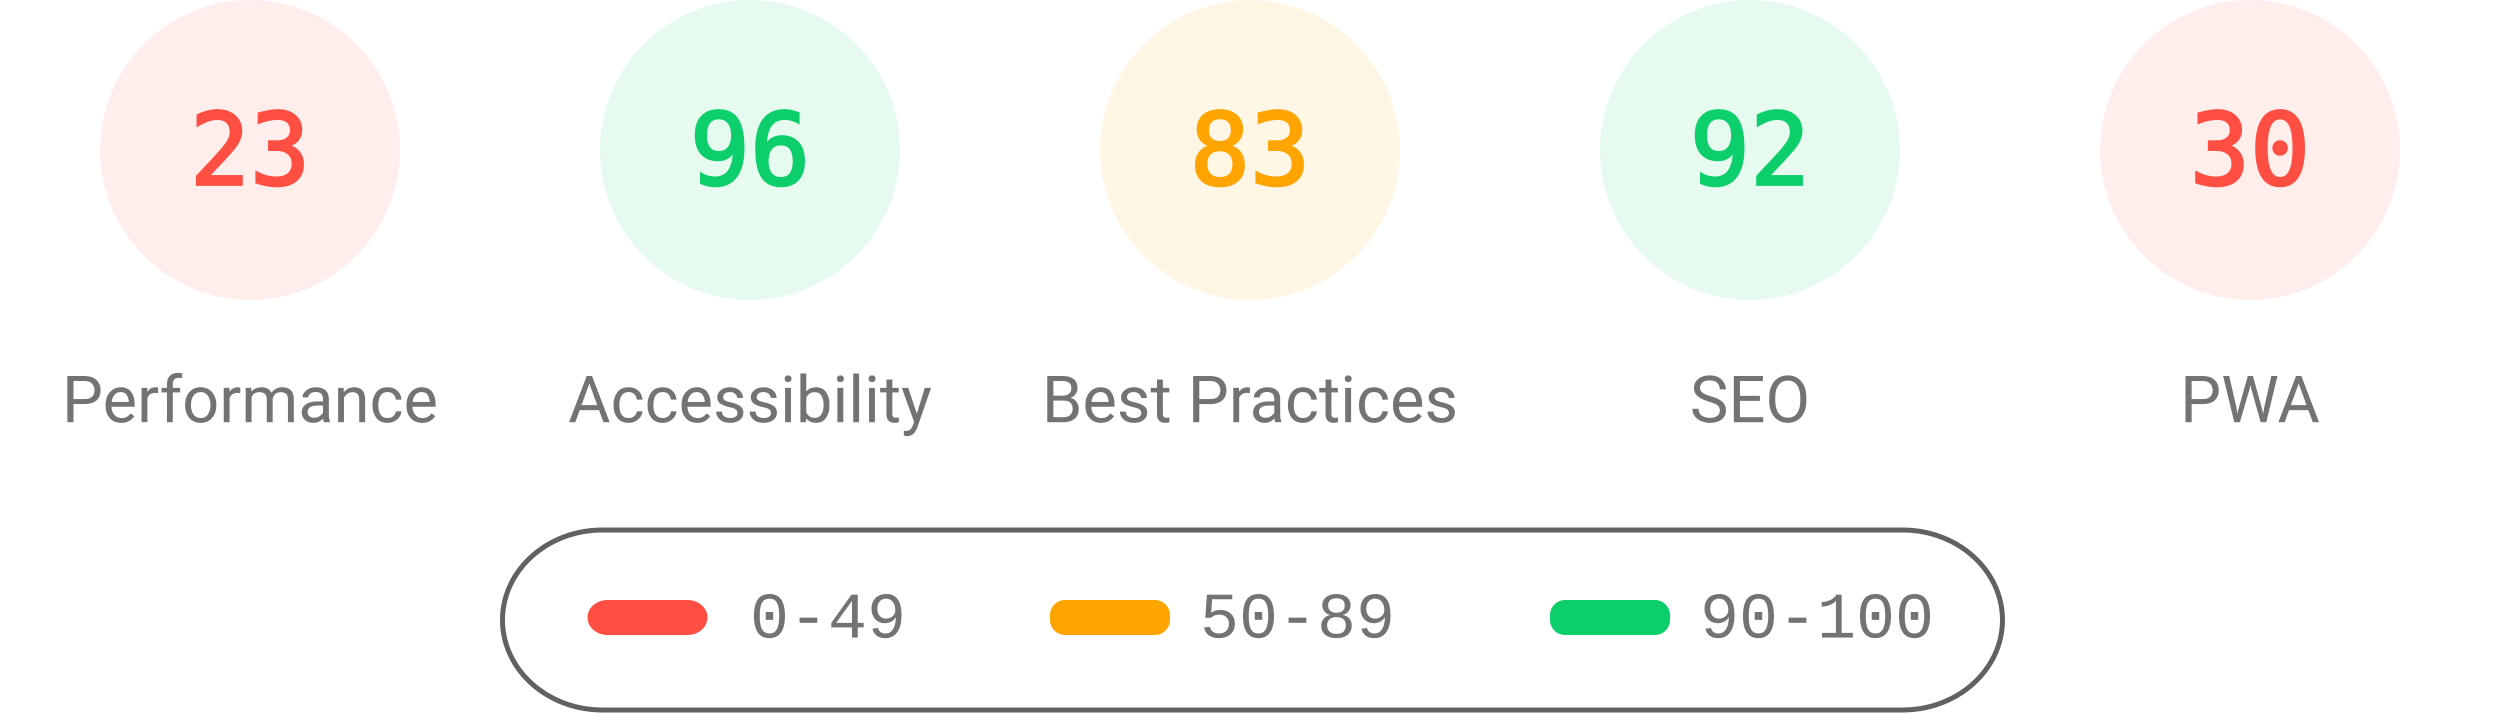
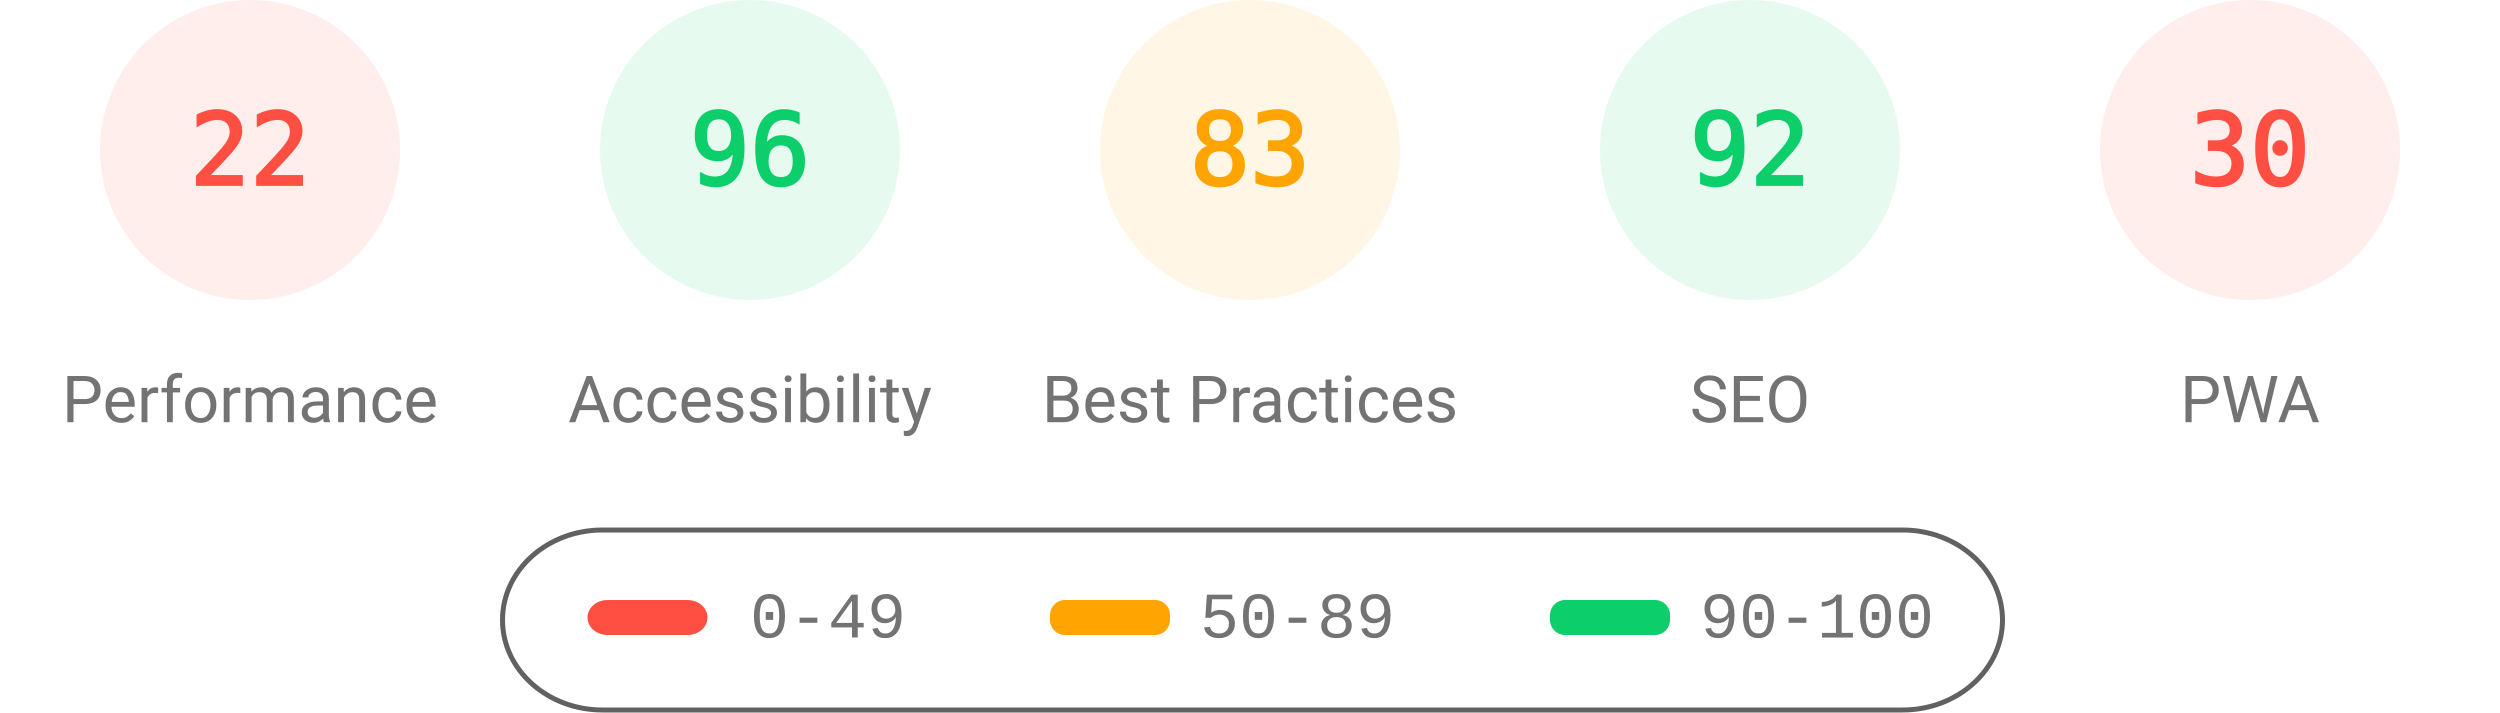
<svg xmlns="http://www.w3.org/2000/svg" fill="none" width="1000" height="285">
  <style>.gauge-base{opacity:.1}.gauge-arc{fill:none;animation-delay:250ms;stroke-linecap:round;transform:rotate(-90deg);transform-origin:100px 60px;animation:load-gauge 1s ease forwards}.guage-text{font-size:40px;font-family:monospace;text-align:center}.guage-red{color:#ff4e42;fill:#ff4e42;stroke:#ff4e42}.guage-orange{color:#ffa400;fill:#ffa400;stroke:#ffa400}.guage-green{color:#0cce6b;fill:#0cce6b;stroke:#0cce6b}.guage-undefined{color:#5c5c5c;fill:#5c5c5c;stroke:#5c5c5c}.guage-title{color:#737373;fill:#737373;stroke:none;font-size:26px;line-height:26px;font-family:Roboto,Halvetica,Arial,sans-serif}@keyframes load-gauge{from{stroke-dasharray:0 352.858}}</style>
  <svg class="guage-div guage-perf guage-red" viewBox="0 0 200 200" width="200" height="200">
    <circle class="gauge-base" r="56" cx="100" cy="60" stroke-width="8" />
-     <circle class="gauge-arc guage-arc-1" r="56" cx="100" cy="60" stroke-width="8" style="stroke-dasharray:80.927,351.858" />
-     <text class="guage-text" x="100" y="60" alignment-baseline="central" dominant-baseline="central" text-anchor="middle">23</text>
+     <circle class="gauge-arc guage-arc-1" r="56" cx="100" cy="60" stroke-width="8" style="stroke-dasharray:77.409,351.858" />
+     <text class="guage-text" x="100" y="60" alignment-baseline="central" dominant-baseline="central" text-anchor="middle">22</text>
    <text class="guage-title" x="100" y="160" alignment-baseline="central" dominant-baseline="central" text-anchor="middle">Performance</text>
  </svg>
  <svg class="guage-div guage-acc guage-green" viewBox="0 0 200 200" width="200" height="200" x="200">
    <circle class="gauge-base" r="56" cx="100" cy="60" stroke-width="8" />
    <circle class="gauge-arc guage-arc-2" r="56" cx="100" cy="60" stroke-width="8" style="stroke-dasharray:337.784,351.858" />
    <text class="guage-text" x="100" y="60" alignment-baseline="central" dominant-baseline="central" text-anchor="middle">96</text>
    <text class="guage-title" x="100" y="160" alignment-baseline="central" dominant-baseline="central" text-anchor="middle">Accessibility</text>
  </svg>
  <svg class="guage-div guage-best guage-orange" viewBox="0 0 200 200" width="200" height="200" x="400">
    <circle class="gauge-base" r="56" cx="100" cy="60" stroke-width="8" />
    <circle class="gauge-arc guage-arc-3" r="56" cx="100" cy="60" stroke-width="8" style="stroke-dasharray:292.042,351.858" />
    <text class="guage-text" x="100" y="60" alignment-baseline="central" dominant-baseline="central" text-anchor="middle">83</text>
    <text class="guage-title" x="100" y="160" alignment-baseline="central" dominant-baseline="central" text-anchor="middle">Best Practices</text>
  </svg>
  <svg class="guage-div guage-seo guage-green" viewBox="0 0 200 200" width="200" height="200" x="600">
    <circle class="gauge-base" r="56" cx="100" cy="60" stroke-width="8" />
    <circle class="gauge-arc guage-arc-4" r="56" cx="100" cy="60" stroke-width="8" style="stroke-dasharray:323.709,351.858" />
    <text class="guage-text" x="100" y="60" alignment-baseline="central" dominant-baseline="central" text-anchor="middle">92</text>
    <text class="guage-title" x="100" y="160" alignment-baseline="central" dominant-baseline="central" text-anchor="middle">SEO</text>
  </svg>
  <svg class="guage-div guage-pwa guage-red" viewBox="0 0 200 200" width="200" height="200" x="800">
    <circle class="gauge-base" r="56" cx="100" cy="60" stroke-width="8" />
    <circle class="gauge-arc guage-arc-4" r="56" cx="100" cy="60" stroke-width="8" style="stroke-dasharray:105.557,351.858" />
    <text class="guage-text" x="100" y="60" alignment-baseline="central" dominant-baseline="central" text-anchor="middle">30</text>
    <text class="guage-title" x="100" y="160" alignment-baseline="central" dominant-baseline="central" text-anchor="middle">PWA</text>
  </svg>
  <svg width="604" height="76" x="200" y="210">
    <path fill="none" id="canvas_background" d="M-1-1h604v80H-1z" />
    <rect fill-opacity="0" stroke="#616161" stroke-width="2" rx="40" id="svg_2" height="72" width="600" y="2" x="1" fill="#000" />
    <rect stroke="#000" rx="8" id="svg_3" height="14" width="48" y="30" x="35" stroke-opacity="null" stroke-width="0" fill="#ff4e42" />
    <rect stroke="#000" rx="6" id="svg_4" height="14" width="48" y="30" x="220" stroke-opacity="null" stroke-width="0" fill="#ffa400" />
    <rect stroke="#000" rx="6" id="svg_5" height="14" width="48" y="30" x="420" stroke-opacity="null" stroke-width="0" fill="#0cce6b" />
    <text xml:space="preserve" text-anchor="start" font-family="'Courier New', Courier, monospace" font-size="26" id="svg_6" y="45" x="100" stroke-opacity="null" stroke-width="0" stroke="#000" fill="#737373">0-49</text>
    <text xml:space="preserve" text-anchor="start" font-family="'Courier New', Courier, monospace" font-size="26" id="svg_7" y="45" x="280" stroke-opacity="null" stroke-width="0" stroke="#000" fill="#737373">50-89</text>
    <text xml:space="preserve" text-anchor="start" font-family="'Courier New', Courier, monospace" font-size="26" id="svg_8" y="45" x="480" stroke-opacity="null" stroke-width="0" stroke="#000" fill="#737373">90-100</text>
  </svg>
</svg>
